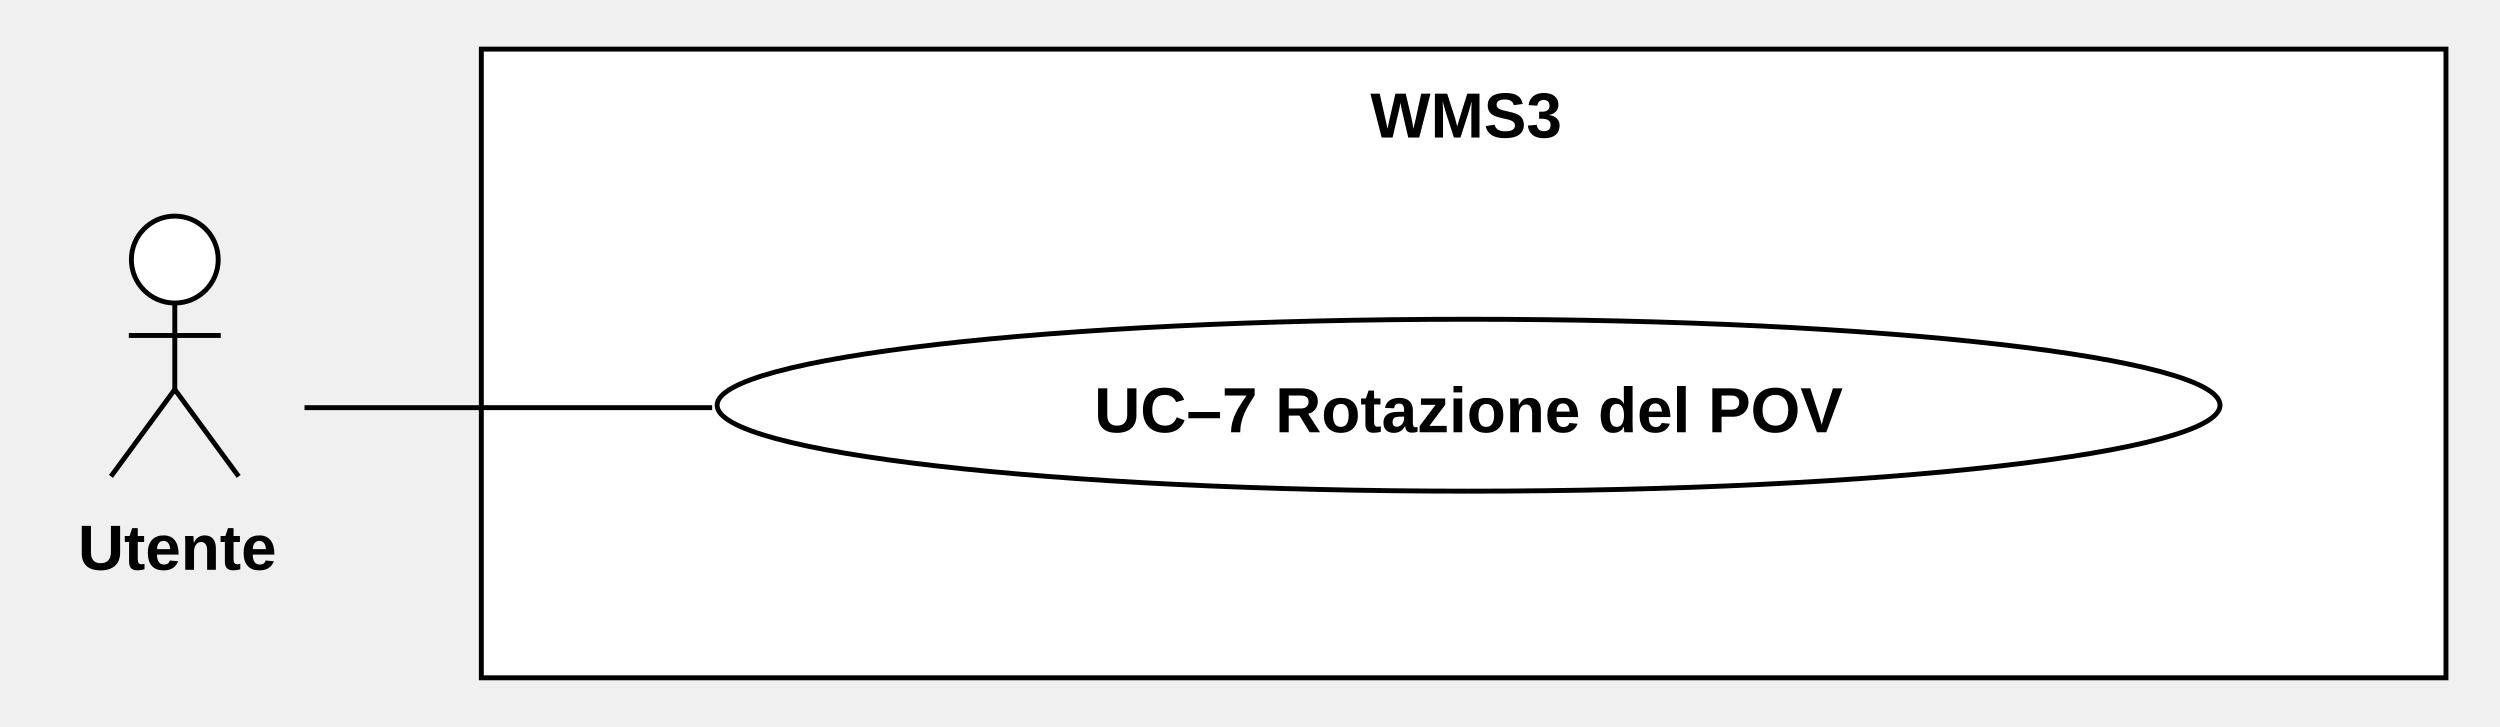
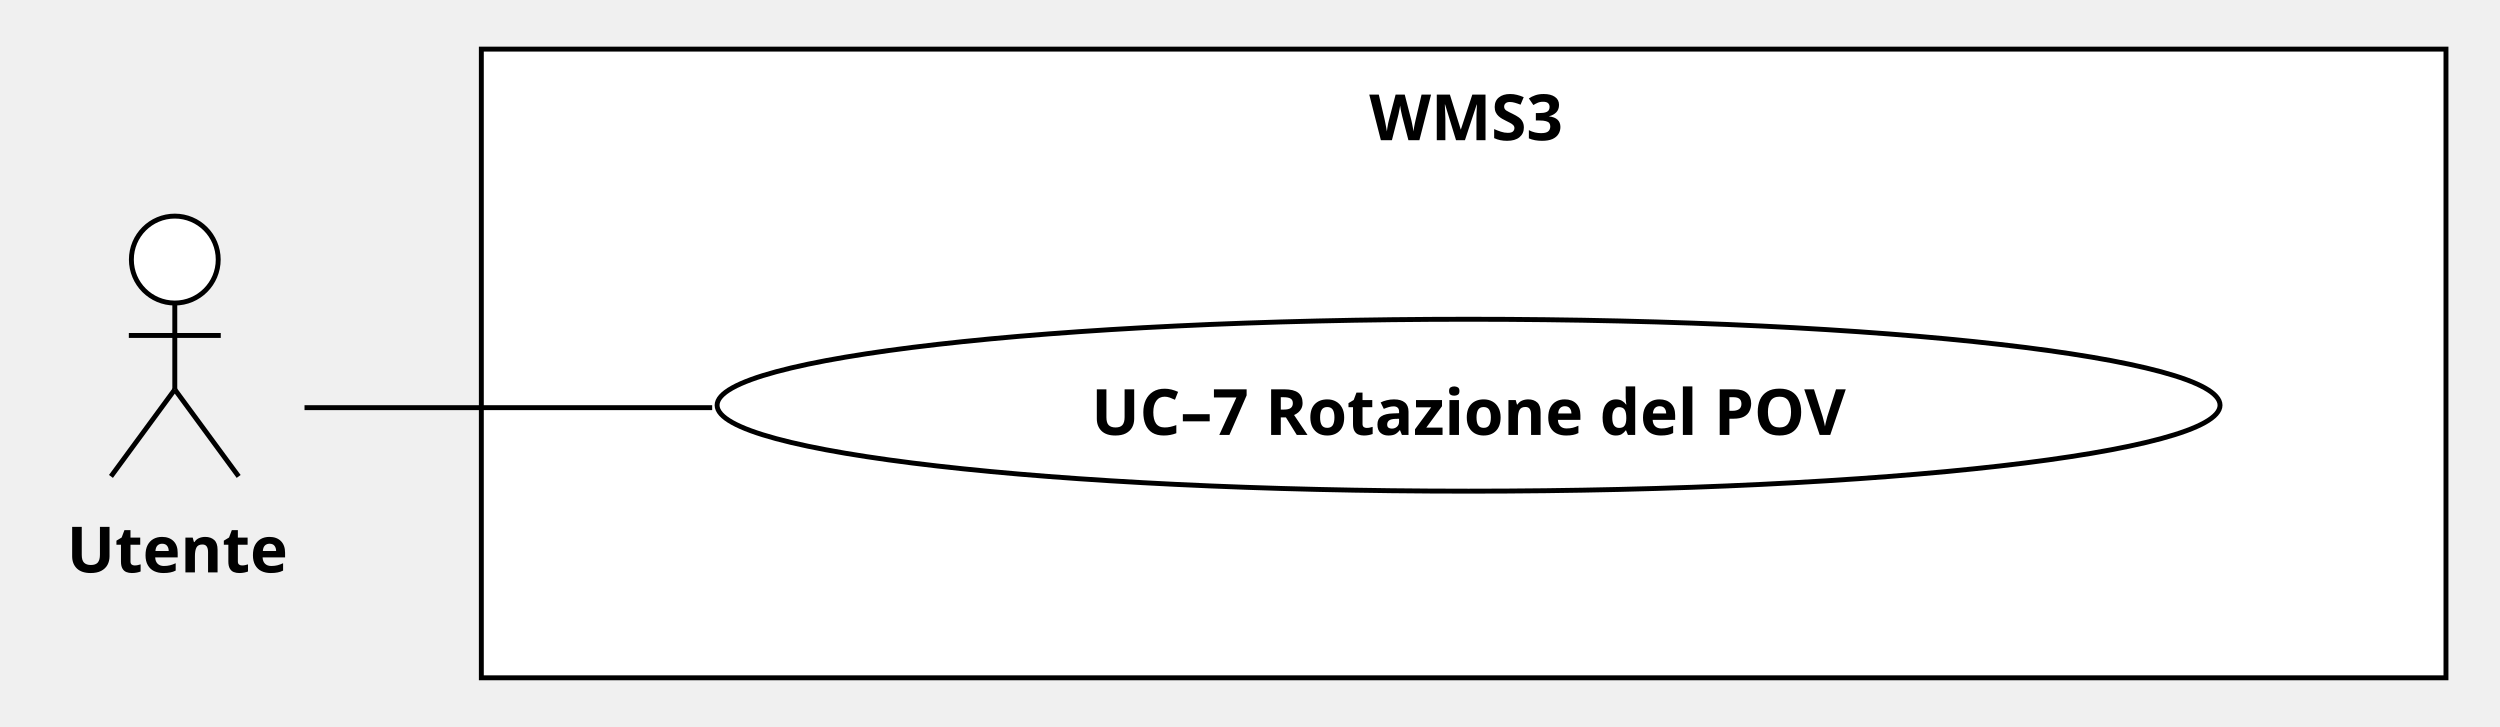
<svg xmlns="http://www.w3.org/2000/svg" version="1.1" width="509" height="148">
  <defs />
  <g>
    <g>
      <rect fill="#ffffff" stroke="none" x="127" y="40" width="400" height="128" transform="matrix(1 0 0 1 -29 -30)" />
    </g>
    <g>
      <path fill="none" stroke="#000000" paint-order="fill stroke markers" d=" M 98 10 L 498 10 L 498 138 L 98 138 L 98 10 Z Z" stroke-miterlimit="10" stroke-dasharray="" />
    </g>
    <g>
      <g>
        <path fill="none" stroke="none" />
-         <text fill="#000000" stroke="none" font-family="Arial" font-size="13px" font-style="normal" font-weight="bold" text-decoration="undefined" x="327.5" y="53.5" text-anchor="middle" dominant-baseline="central" transform="matrix(1 0 0 1 -29 -30)">WMS3</text>
+         <text fill="#000000" stroke="none" font-family="currentFont" font-size="13px" font-style="normal" font-weight="bold" text-decoration="undefined" x="327.5" y="53.5" text-anchor="middle" dominant-baseline="central" transform="matrix(1 0 0 1 -29 -30)">WMS3</text>
      </g>
    </g>
    <g>
      <path fill="#ffffff" stroke="none" paint-order="stroke fill markers" d=" M 146 82.5 C 146 72.835 214.5 65 299 65 C 383.5 65 452 72.835 452 82.5 C 452 92.165 383.5 100 299 100 C 214.5 100 146 92.165 146 82.5 Z" />
    </g>
    <g>
      <path fill="none" stroke="#000000" paint-order="fill stroke markers" d=" M 146 82.5 C 146 72.835 214.5 65 299 65 C 383.5 65 452 72.835 452 82.5 C 452 92.165 383.5 100 299 100 C 214.5 100 146 92.165 146 82.5 Z" stroke-miterlimit="10" stroke-dasharray="" />
    </g>
    <g>
      <g>
        <path fill="none" stroke="none" />
-         <text fill="#000000" stroke="none" font-family="Arial" font-size="13px" font-style="normal" font-weight="bold" text-decoration="undefined" x="328" y="113.5" text-anchor="middle" dominant-baseline="central" transform="matrix(1 0 0 1 -29 -30)">UC–7 Rotazione del POV</text>
+         <text fill="#000000" stroke="none" font-family="currentFont" font-size="13px" font-style="normal" font-weight="bold" text-decoration="undefined" x="328" y="113.5" text-anchor="middle" dominant-baseline="central" transform="matrix(1 0 0 1 -29 -30)">UC–7 Rotazione del POV</text>
      </g>
    </g>
    <g>
      <path fill="#ffffff" stroke="none" paint-order="stroke fill markers" d=" M 26.749 52.85 C 26.749 47.962 30.706 44 35.589 44 C 40.471 44 44.429 47.962 44.429 52.85 C 44.429 57.738 40.471 61.7 35.589 61.7 C 30.706 61.7 26.749 57.738 26.749 52.85 Z" />
    </g>
    <g>
      <path fill="none" stroke="#000000" paint-order="fill stroke markers" d=" M 26.749 52.85 C 26.749 47.962 30.706 44 35.589 44 C 40.471 44 44.429 47.962 44.429 52.85 C 44.429 57.738 40.471 61.7 35.589 61.7 C 30.706 61.7 26.749 57.738 26.749 52.85 Z" stroke-miterlimit="10" stroke-dasharray="" />
    </g>
    <g>
      <path fill="none" stroke="#000000" paint-order="fill stroke markers" d=" M 35.589 61.7 L 35.589 79.3" stroke-miterlimit="10" stroke-dasharray="" />
    </g>
    <g>
      <path fill="none" stroke="#000000" paint-order="fill stroke markers" d=" M 26.229 68.3 L 44.949 68.3" stroke-miterlimit="10" stroke-dasharray="" />
    </g>
    <g>
      <path fill="none" stroke="#000000" paint-order="fill stroke markers" d=" M 35.589 79.3 L 22.589 97" stroke-miterlimit="10" stroke-dasharray="" />
    </g>
    <g>
      <path fill="none" stroke="#000000" paint-order="fill stroke markers" d=" M 35.589 79.3 L 48.589 97" stroke-miterlimit="10" stroke-dasharray="" />
    </g>
    <g>
      <g>
        <path fill="none" stroke="none" />
-         <text fill="#000000" stroke="none" font-family="Arial" font-size="13px" font-style="normal" font-weight="bold" text-decoration="undefined" x="65.089" y="141.5" text-anchor="middle" dominant-baseline="central" transform="matrix(1 0 0 1 -29 -30)">Utente</text>
+         <text fill="#000000" stroke="none" font-family="currentFont" font-size="13px" font-style="normal" font-weight="bold" text-decoration="undefined" x="65.089" y="141.5" text-anchor="middle" dominant-baseline="central" transform="matrix(1 0 0 1 -29 -30)">Utente</text>
      </g>
    </g>
    <g>
      <path fill="none" stroke="#000000" paint-order="fill stroke markers" d=" M 62 83 L 145 83" stroke-miterlimit="10" stroke-dasharray="" />
    </g>
  </g>
</svg>
